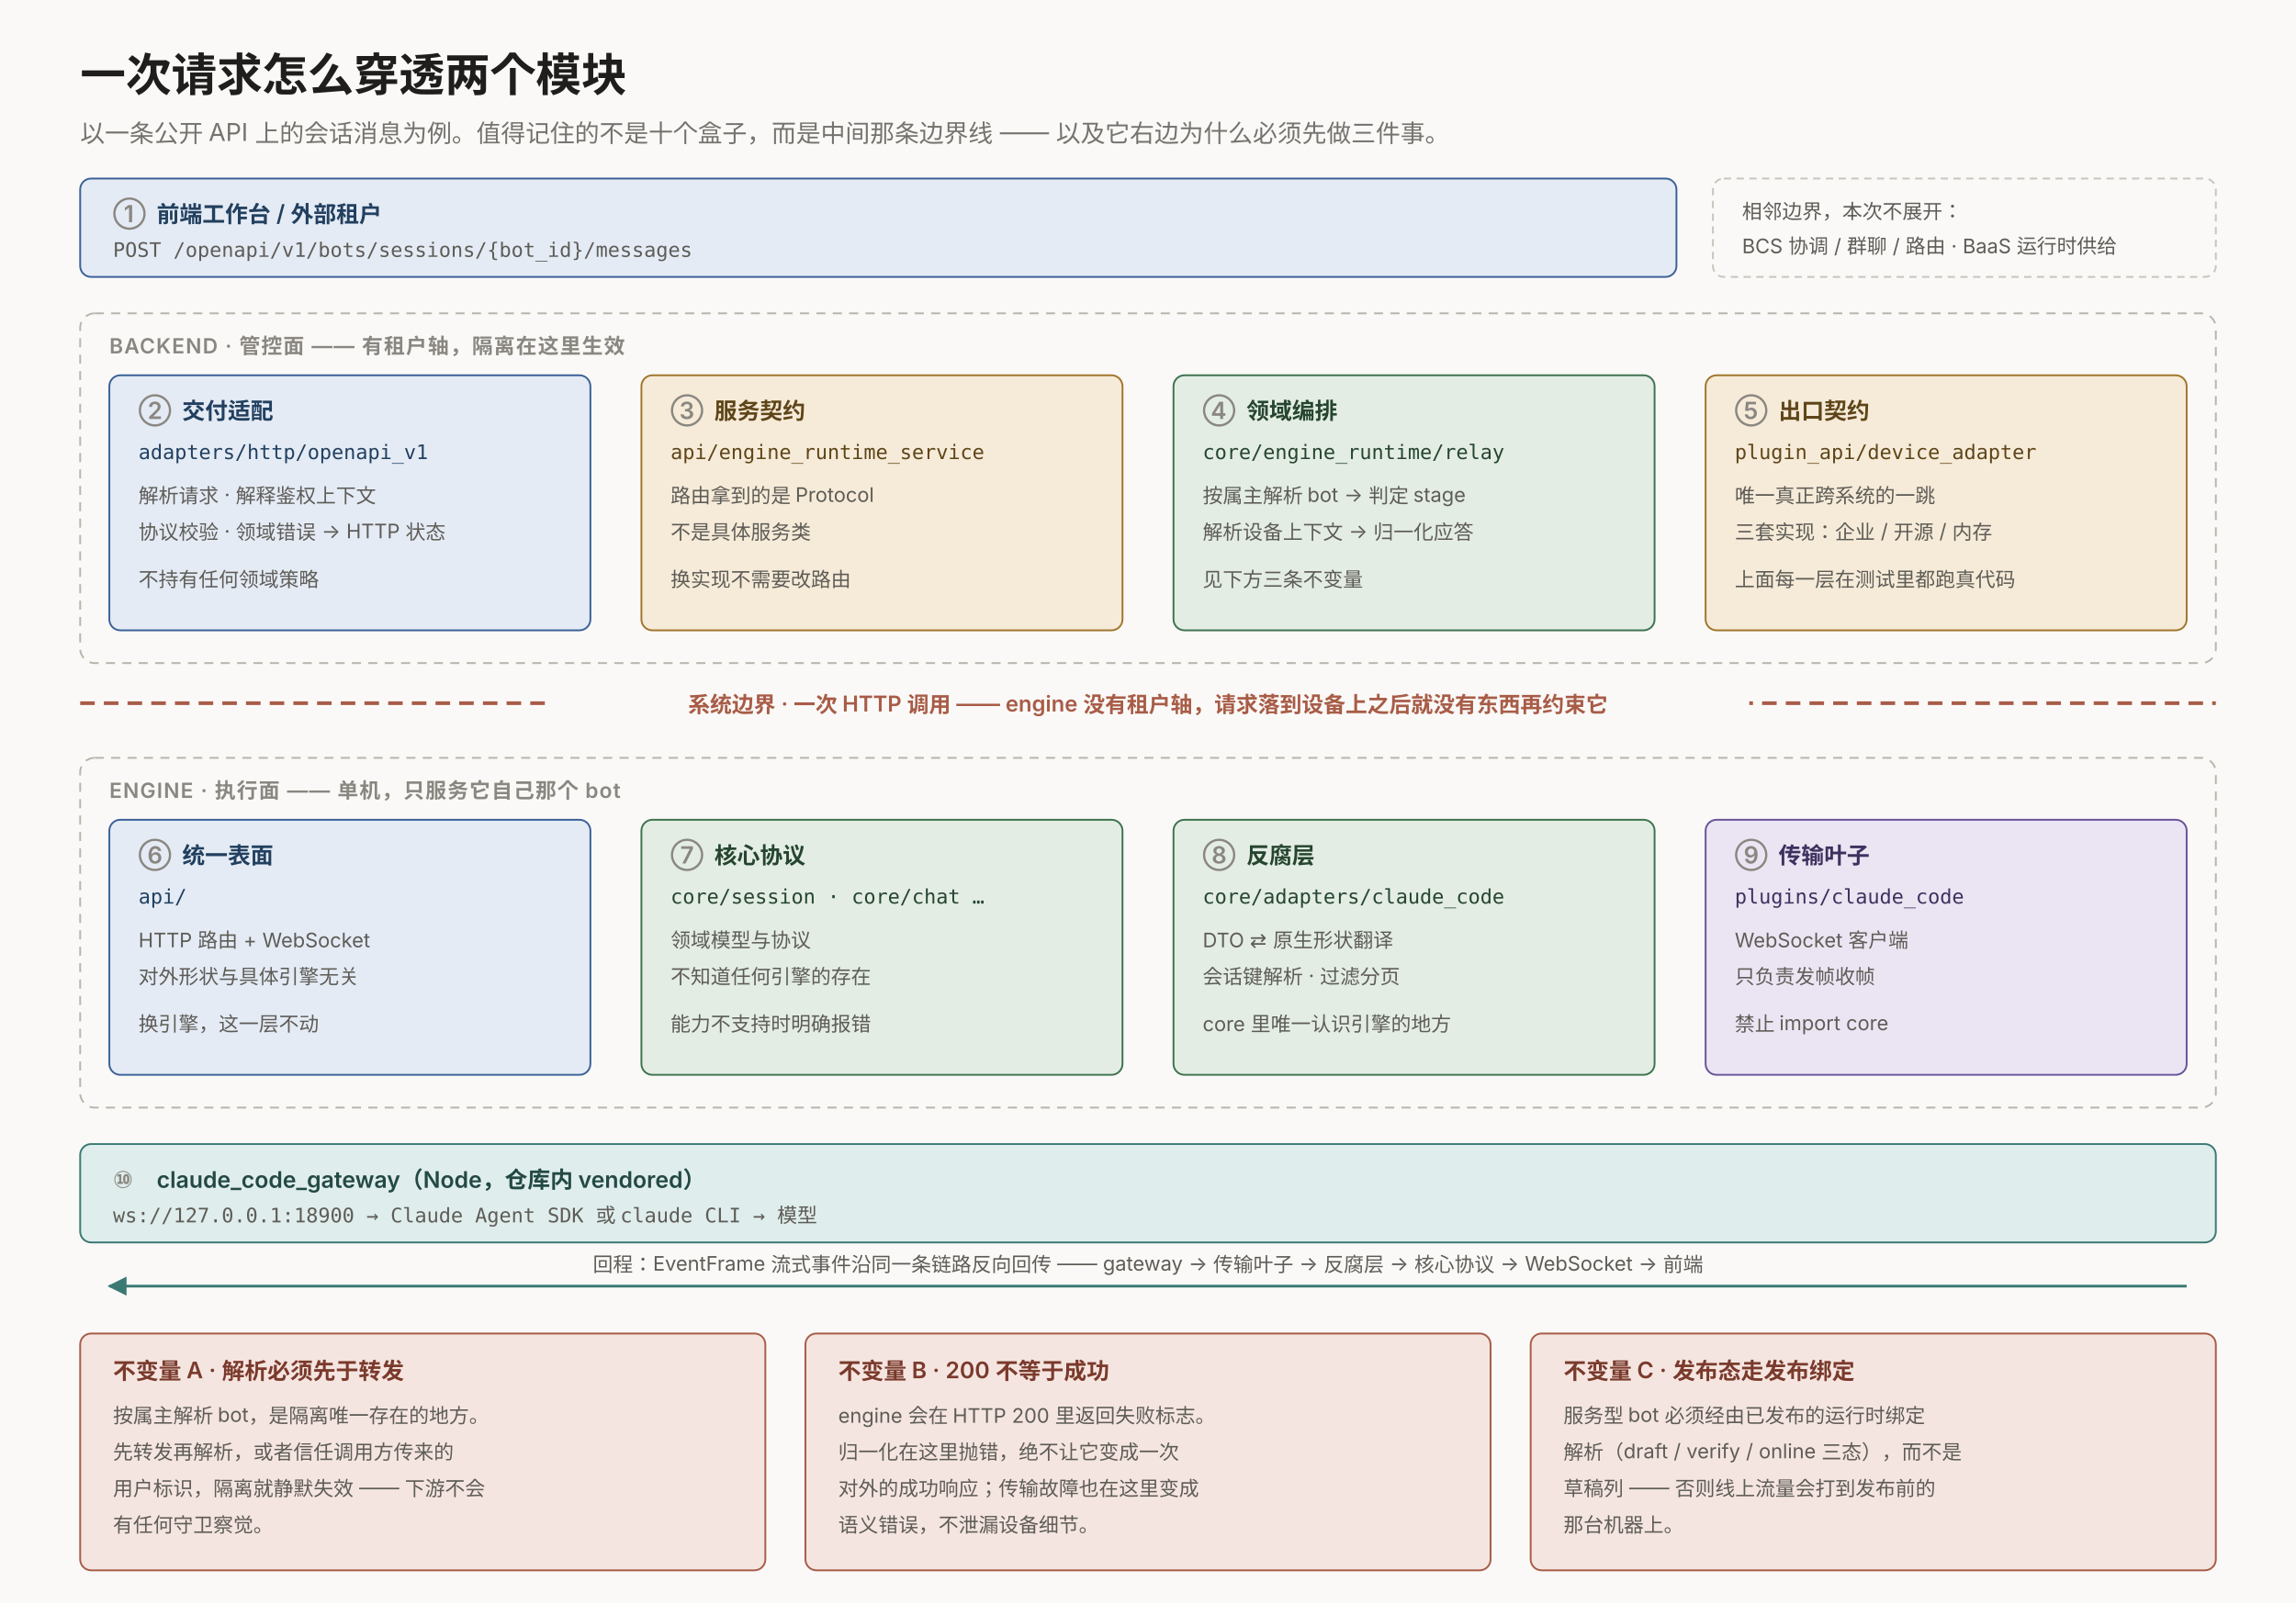
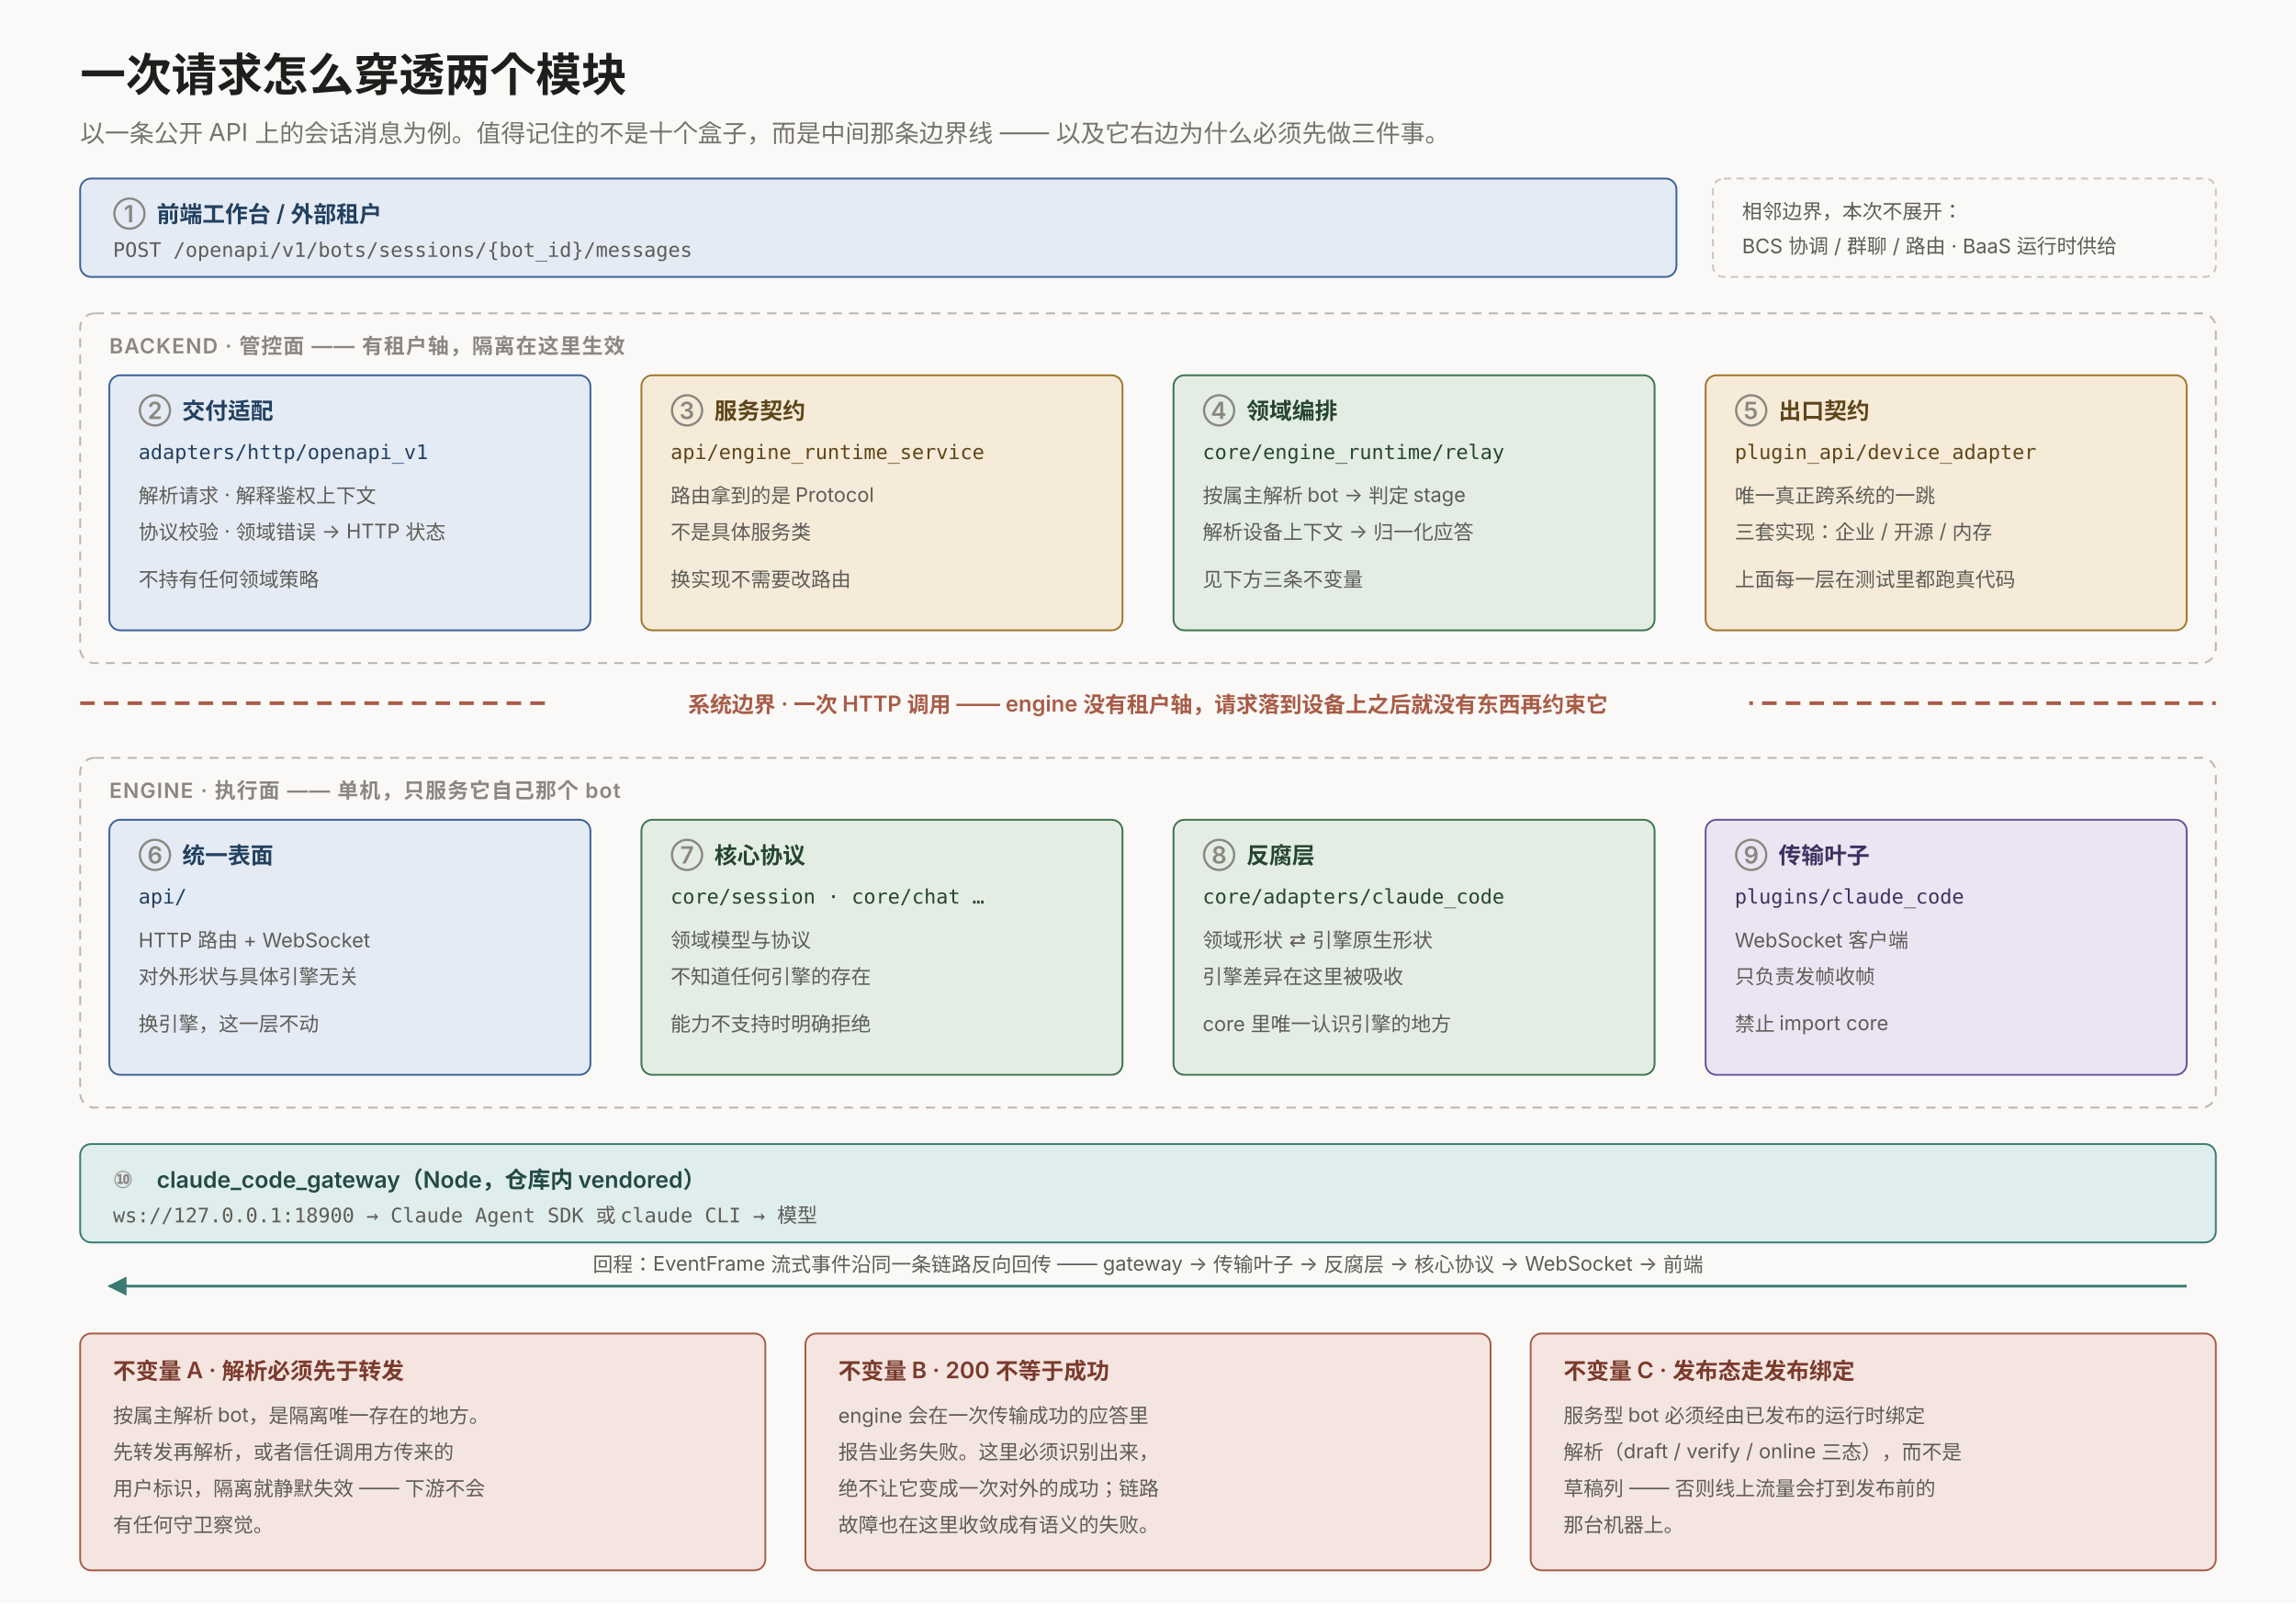
<svg xmlns="http://www.w3.org/2000/svg" viewBox="0 0 1260 880" width="1260" height="880" role="img" aria-label="端到端请求链路">
  <style>
    .t{font-family:-apple-system,BlinkMacSystemFont,"Segoe UI","PingFang SC","Hiragino Sans GB","Microsoft YaHei","Noto Sans SC",sans-serif}
    .m{font-family:"SF Mono","JetBrains Mono",Menlo,Consolas,monospace}
    .title{font-size:25px;font-weight:600;fill:#1F1E1C}
    .sub{font-size:13.5px;fill:#75736E}
    .bt{font-size:12.5px;font-weight:600}
    .bm{font-size:11px}
    .bd{font-size:11px;fill:#5E5C57}
    .lbl{font-size:11.5px;font-weight:600;fill:#8A8781;letter-spacing:.05em}
    .num{font-size:13px;font-weight:600;fill:#8A8781}
    .inv{font-size:12.5px;font-weight:600;fill:#7A3A2C}
    .invd{font-size:11px;fill:#5E5C57}
    .bnd{font-size:12px;font-weight:600;fill:#A85C47}
  </style>
  <rect width="1260" height="880" fill="#FAF9F7" />
  <defs>
    <marker id="c1" viewBox="0 0 10 10" refX="9" refY="5" markerWidth="7" markerHeight="7" orient="auto">
      <path d="M 0 0 L 10 5 L 0 10 z" fill="#8A8781" />
    </marker>
    <marker id="c3" viewBox="0 0 10 10" refX="9" refY="5" markerWidth="7" markerHeight="7" orient="auto">
      <path d="M 0 0 L 10 5 L 0 10 z" fill="#3B7A73" />
    </marker>
  </defs>
  <g class="t">
    <text x="44" y="50" class="title">一次请求怎么穿透两个模块</text>
    <text x="44" y="78" class="sub">以一条公开 API 上的会话消息为例。值得记住的不是十个盒子，而是中间那条边界线 —— 以及它右边为什么必须先做三件事。</text>
    <rect x="44" y="98" width="876" height="54" rx="6" fill="#E4EBF5" stroke="#3C6198" />
    <text x="62" y="122" class="num">①</text>
    <text x="86" y="122" class="bt" fill="#22405F">前端工作台 / 外部租户</text>
    <text x="62" y="141" class="m bd">POST /openapi/v1/bots/sessions/{bot_id}/messages</text>
    <rect x="940" y="98" width="276" height="54" rx="6" fill="none" stroke="#C9C5BD" stroke-dasharray="4 3" />
    <text x="956" y="120" class="bd">相邻边界，本次不展开：</text>
    <text x="956" y="139" class="bd">BCS 协调 / 群聊 / 路由 · BaaS 运行时供给</text>
    <rect x="44" y="172" width="1172" height="192" rx="8" fill="none" stroke="#B9B5AD" stroke-dasharray="5 4" />
    <text x="60" y="194" class="lbl">BACKEND · 管控面 —— 有租户轴，隔离在这里生效</text>
    <rect x="60" y="206" width="264" height="140" rx="6" fill="#E4EBF5" stroke="#3C6198" />
    <text x="76" y="230" class="num">②</text>
    <text x="100" y="230" class="bt" fill="#22405F">交付适配</text>
    <text x="76" y="252" class="m bm" fill="#22405F">adapters/http/openapi_v1</text>
    <text x="76" y="276" class="bd">解析请求 · 解释鉴权上下文</text>
    <text x="76" y="296" class="bd">协议校验 · 领域错误 → HTTP 状态</text>
    <text x="76" y="322" class="bd">不持有任何领域策略</text>
    <rect x="352" y="206" width="264" height="140" rx="6" fill="#F6EBD8" stroke="#A1762E" />
    <text x="368" y="230" class="num">③</text>
    <text x="392" y="230" class="bt" fill="#5E4519">服务契约</text>
    <text x="368" y="252" class="m bm" fill="#5E4519">api/engine_runtime_service</text>
    <text x="368" y="276" class="bd">路由拿到的是 Protocol</text>
    <text x="368" y="296" class="bd">不是具体服务类</text>
    <text x="368" y="322" class="bd">换实现不需要改路由</text>
    <rect x="644" y="206" width="264" height="140" rx="6" fill="#E3EDE4" stroke="#3F7350" />
    <text x="660" y="230" class="num">④</text>
    <text x="684" y="230" class="bt" fill="#26452F">领域编排</text>
    <text x="660" y="252" class="m bm" fill="#26452F">core/engine_runtime/relay</text>
    <text x="660" y="276" class="bd">按属主解析 bot → 判定 stage</text>
    <text x="660" y="296" class="bd">解析设备上下文 → 归一化应答</text>
    <text x="660" y="322" class="bd">见下方三条不变量</text>
    <rect x="936" y="206" width="264" height="140" rx="6" fill="#F6EBD8" stroke="#A1762E" />
    <text x="952" y="230" class="num">⑤</text>
    <text x="976" y="230" class="bt" fill="#5E4519">出口契约</text>
    <text x="952" y="252" class="m bm" fill="#5E4519">plugin_api/device_adapter</text>
    <text x="952" y="276" class="bd">唯一真正跨系统的一跳</text>
    <text x="952" y="296" class="bd">三套实现：企业 / 开源 / 内存</text>
    <text x="952" y="322" class="bd">上面每一层在测试里都跑真代码</text>
    <line x1="44" y1="386" x2="1216" y2="386" stroke="#A85C47" stroke-width="2" stroke-dasharray="8 5" />
    <rect x="300" y="372" width="660" height="28" rx="14" fill="#FAF9F7" />
    <text x="630" y="391" class="bnd" text-anchor="middle">系统边界 · 一次 HTTP 调用 —— engine 没有租户轴，请求落到设备上之后就没有东西再约束它</text>
    <rect x="44" y="416" width="1172" height="192" rx="8" fill="none" stroke="#B9B5AD" stroke-dasharray="5 4" />
    <text x="60" y="438" class="lbl">ENGINE · 执行面 —— 单机，只服务它自己那个 bot</text>
    <rect x="60" y="450" width="264" height="140" rx="6" fill="#E4EBF5" stroke="#3C6198" />
    <text x="76" y="474" class="num">⑥</text>
    <text x="100" y="474" class="bt" fill="#22405F">统一表面</text>
    <text x="76" y="496" class="m bm" fill="#22405F">api/</text>
    <text x="76" y="520" class="bd">HTTP 路由 + WebSocket</text>
    <text x="76" y="540" class="bd">对外形状与具体引擎无关</text>
    <text x="76" y="566" class="bd">换引擎，这一层不动</text>
    <rect x="352" y="450" width="264" height="140" rx="6" fill="#E3EDE4" stroke="#3F7350" />
    <text x="368" y="474" class="num">⑦</text>
    <text x="392" y="474" class="bt" fill="#26452F">核心协议</text>
    <text x="368" y="496" class="m bm" fill="#26452F">core/session · core/chat …</text>
    <text x="368" y="520" class="bd">领域模型与协议</text>
    <text x="368" y="540" class="bd">不知道任何引擎的存在</text>
-     <text x="368" y="566" class="bd">能力不支持时明确报错</text>
+     <text x="368" y="566" class="bd">能力不支持时明确拒绝</text>
    <rect x="644" y="450" width="264" height="140" rx="6" fill="#E3EDE4" stroke="#3F7350" />
    <text x="660" y="474" class="num">⑧</text>
    <text x="684" y="474" class="bt" fill="#26452F">反腐层</text>
    <text x="660" y="496" class="m bm" fill="#26452F">core/adapters/claude_code</text>
-     <text x="660" y="520" class="bd">DTO ⇄ 原生形状翻译</text>
-     <text x="660" y="540" class="bd">会话键解析 · 过滤分页</text>
+     <text x="660" y="520" class="bd">领域形状 ⇄ 引擎原生形状</text>
+     <text x="660" y="540" class="bd">引擎差异在这里被吸收</text>
    <text x="660" y="566" class="bd">core 里唯一认识引擎的地方</text>
    <rect x="936" y="450" width="264" height="140" rx="6" fill="#EBE5F3" stroke="#69539B" />
    <text x="952" y="474" class="num">⑨</text>
    <text x="976" y="474" class="bt" fill="#3E315F">传输叶子</text>
    <text x="952" y="496" class="m bm" fill="#3E315F">plugins/claude_code</text>
    <text x="952" y="520" class="bd">WebSocket 客户端</text>
    <text x="952" y="540" class="bd">只负责发帧收帧</text>
    <text x="952" y="566" class="bd">禁止 import core</text>
    <rect x="44" y="628" width="1172" height="54" rx="6" fill="#DFEDEC" stroke="#3B7A73" />
    <text x="62" y="652" class="num">⑩</text>
    <text x="86" y="652" class="bt" fill="#234945">claude_code_gateway（Node，仓库内 vendored）</text>
    <text x="62" y="671" class="m bd">ws://127.0.0.1:18900 → Claude Agent SDK 或 claude CLI → 模型</text>
    <line x1="1200" y1="706" x2="60" y2="706" stroke="#3B7A73" stroke-width="1.5" marker-end="url(#c3)" />
    <text x="630" y="698" class="bd" text-anchor="middle">回程：EventFrame 流式事件沿同一条链路反向回传 —— gateway → 传输叶子 → 反腐层 → 核心协议 → WebSocket → 前端</text>
    <rect x="44" y="732" width="376" height="130" rx="6" fill="#F5E5E0" stroke="#A85C47" />
    <text x="62" y="757" class="inv">不变量 A · 解析必须先于转发</text>
    <text x="62" y="781" class="invd">按属主解析 bot，是隔离唯一存在的地方。</text>
    <text x="62" y="801" class="invd">先转发再解析，或者信任调用方传来的</text>
    <text x="62" y="821" class="invd">用户标识，隔离就静默失效 —— 下游不会</text>
    <text x="62" y="841" class="invd">有任何守卫察觉。</text>
    <rect x="442" y="732" width="376" height="130" rx="6" fill="#F5E5E0" stroke="#A85C47" />
    <text x="460" y="757" class="inv">不变量 B · 200 不等于成功</text>
-     <text x="460" y="781" class="invd">engine 会在 HTTP 200 里返回失败标志。</text>
-     <text x="460" y="801" class="invd">归一化在这里抛错，绝不让它变成一次</text>
-     <text x="460" y="821" class="invd">对外的成功响应；传输故障也在这里变成</text>
-     <text x="460" y="841" class="invd">语义错误，不泄漏设备细节。</text>
+     <text x="460" y="781" class="invd">engine 会在一次传输成功的应答里</text>
+     <text x="460" y="801" class="invd">报告业务失败。这里必须识别出来，</text>
+     <text x="460" y="821" class="invd">绝不让它变成一次对外的成功；链路</text>
+     <text x="460" y="841" class="invd">故障也在这里收敛成有语义的失败。</text>
    <rect x="840" y="732" width="376" height="130" rx="6" fill="#F5E5E0" stroke="#A85C47" />
    <text x="858" y="757" class="inv">不变量 C · 发布态走发布绑定</text>
    <text x="858" y="781" class="invd">服务型 bot 必须经由已发布的运行时绑定</text>
    <text x="858" y="801" class="invd">解析（draft / verify / online 三态），而不是</text>
    <text x="858" y="821" class="invd">草稿列 —— 否则线上流量会打到发布前的</text>
    <text x="858" y="841" class="invd">那台机器上。</text>
  </g>
</svg>
